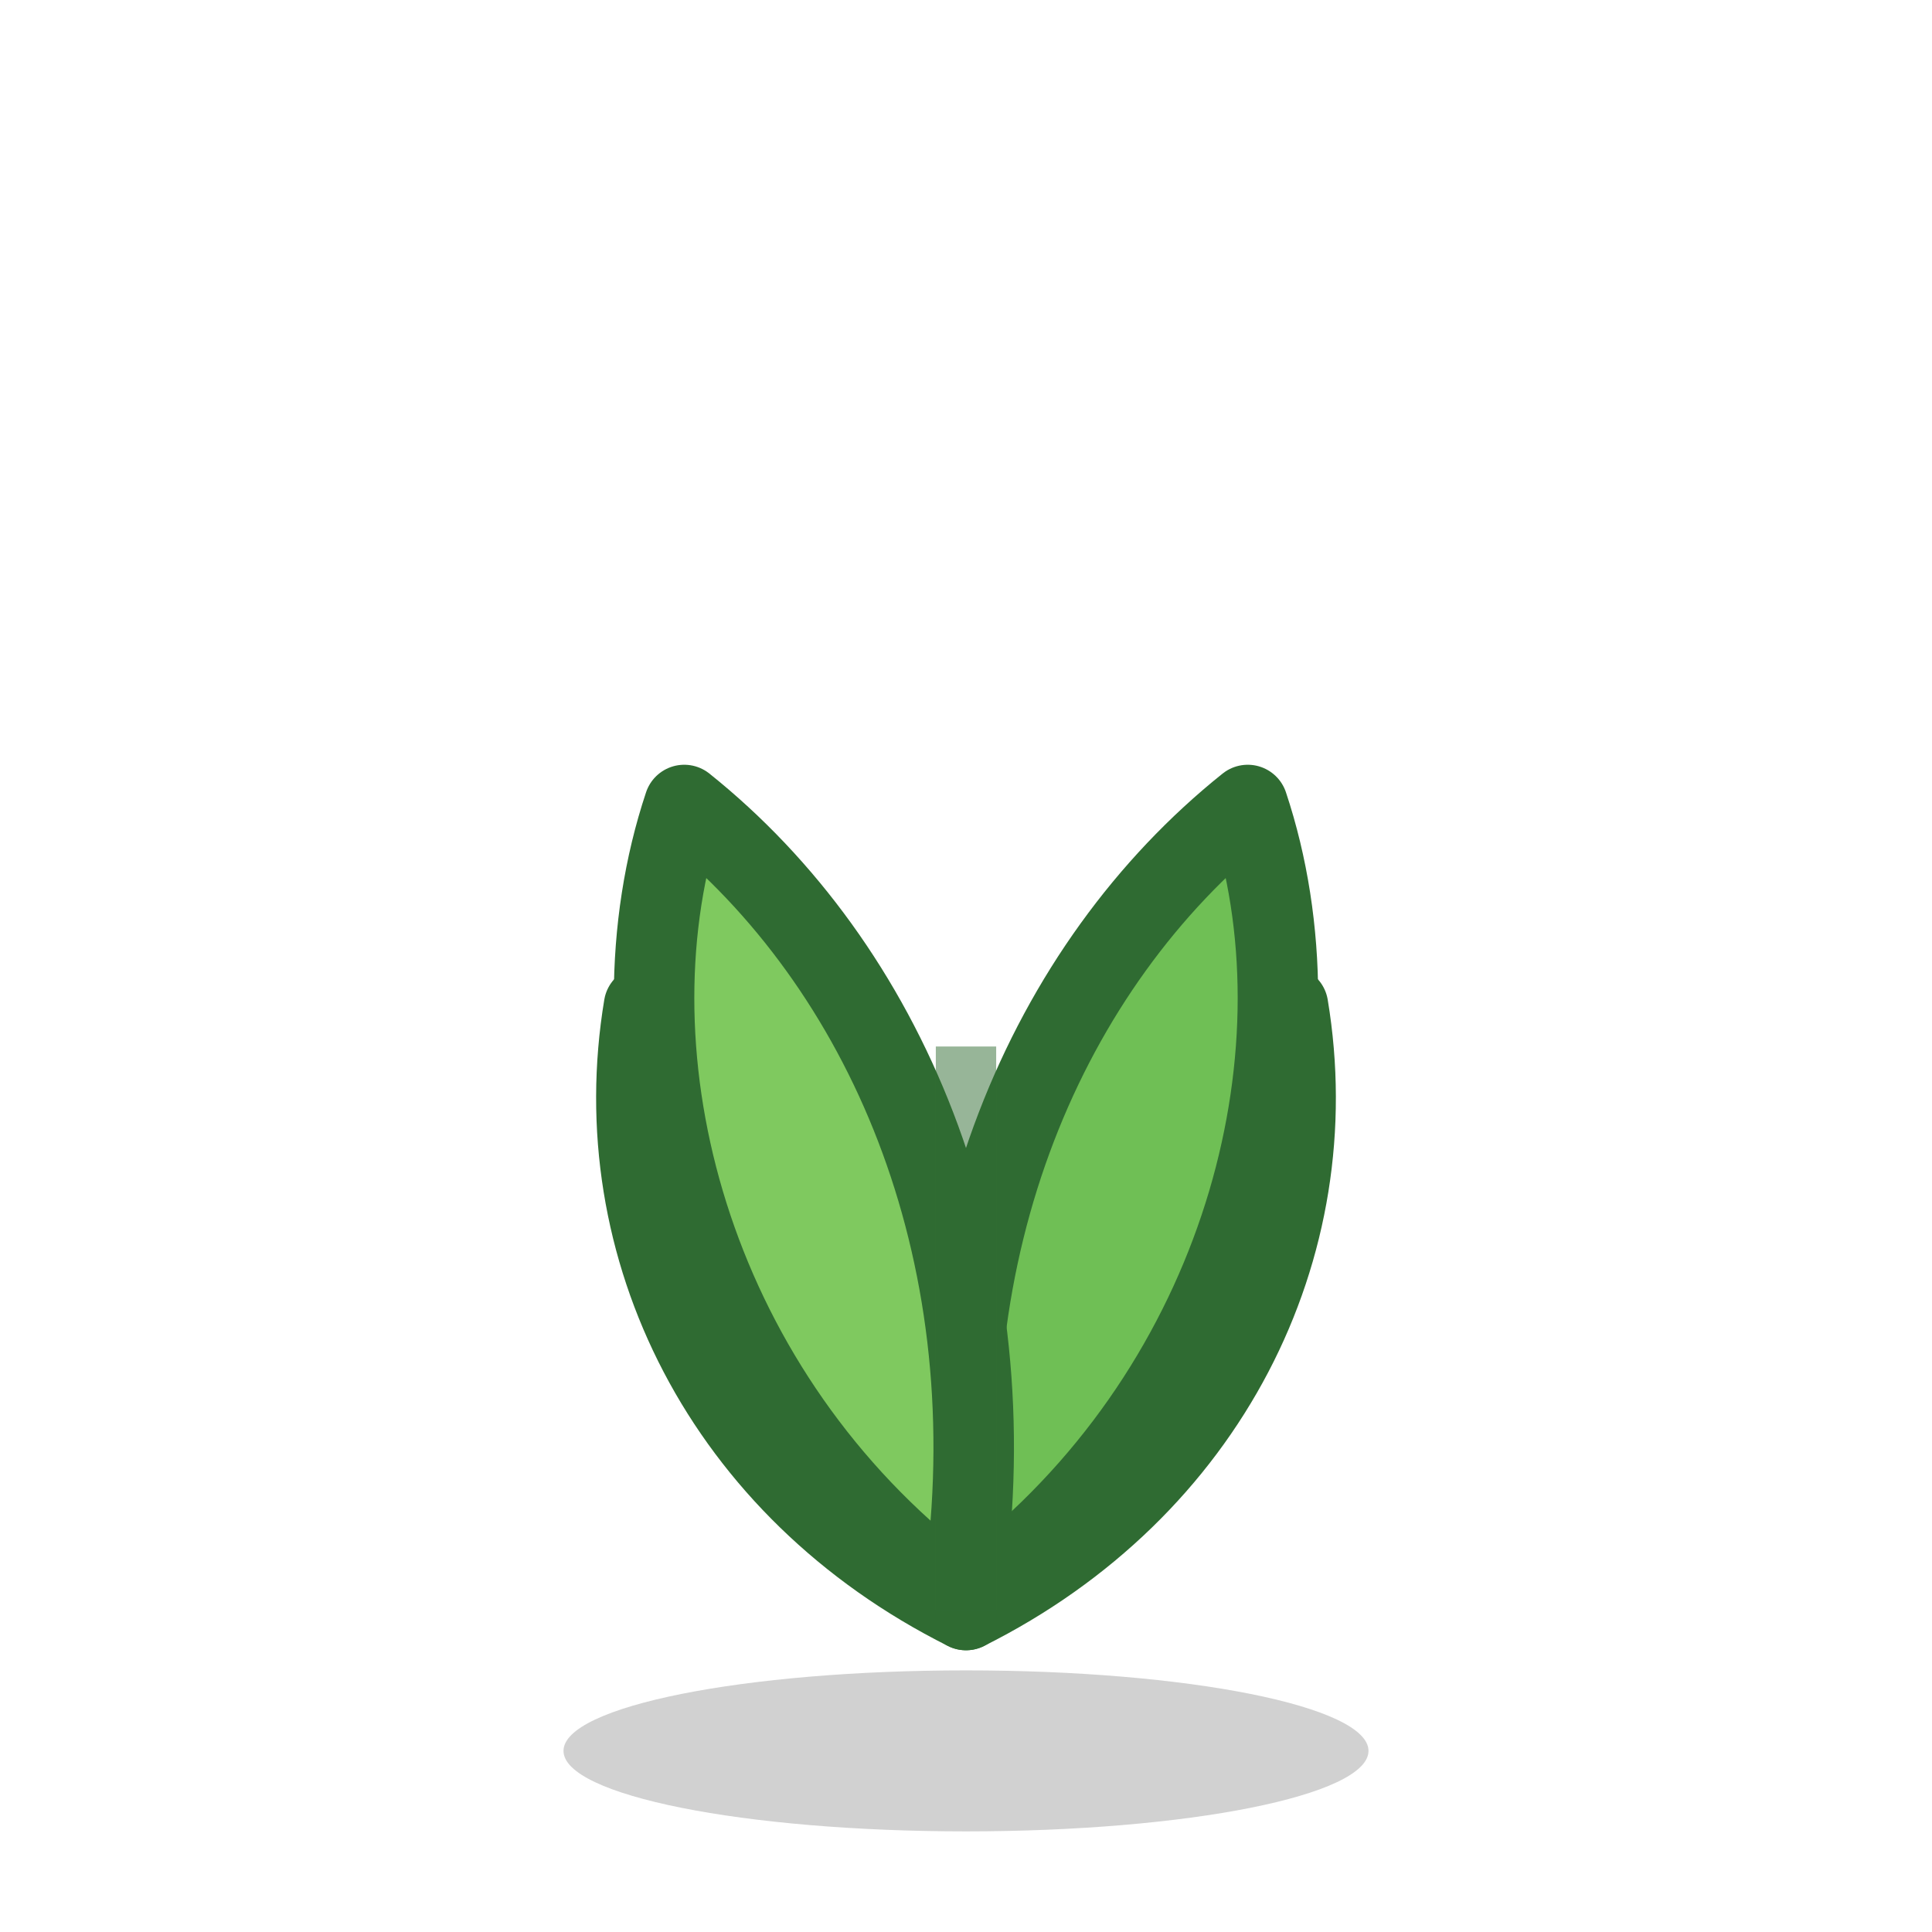
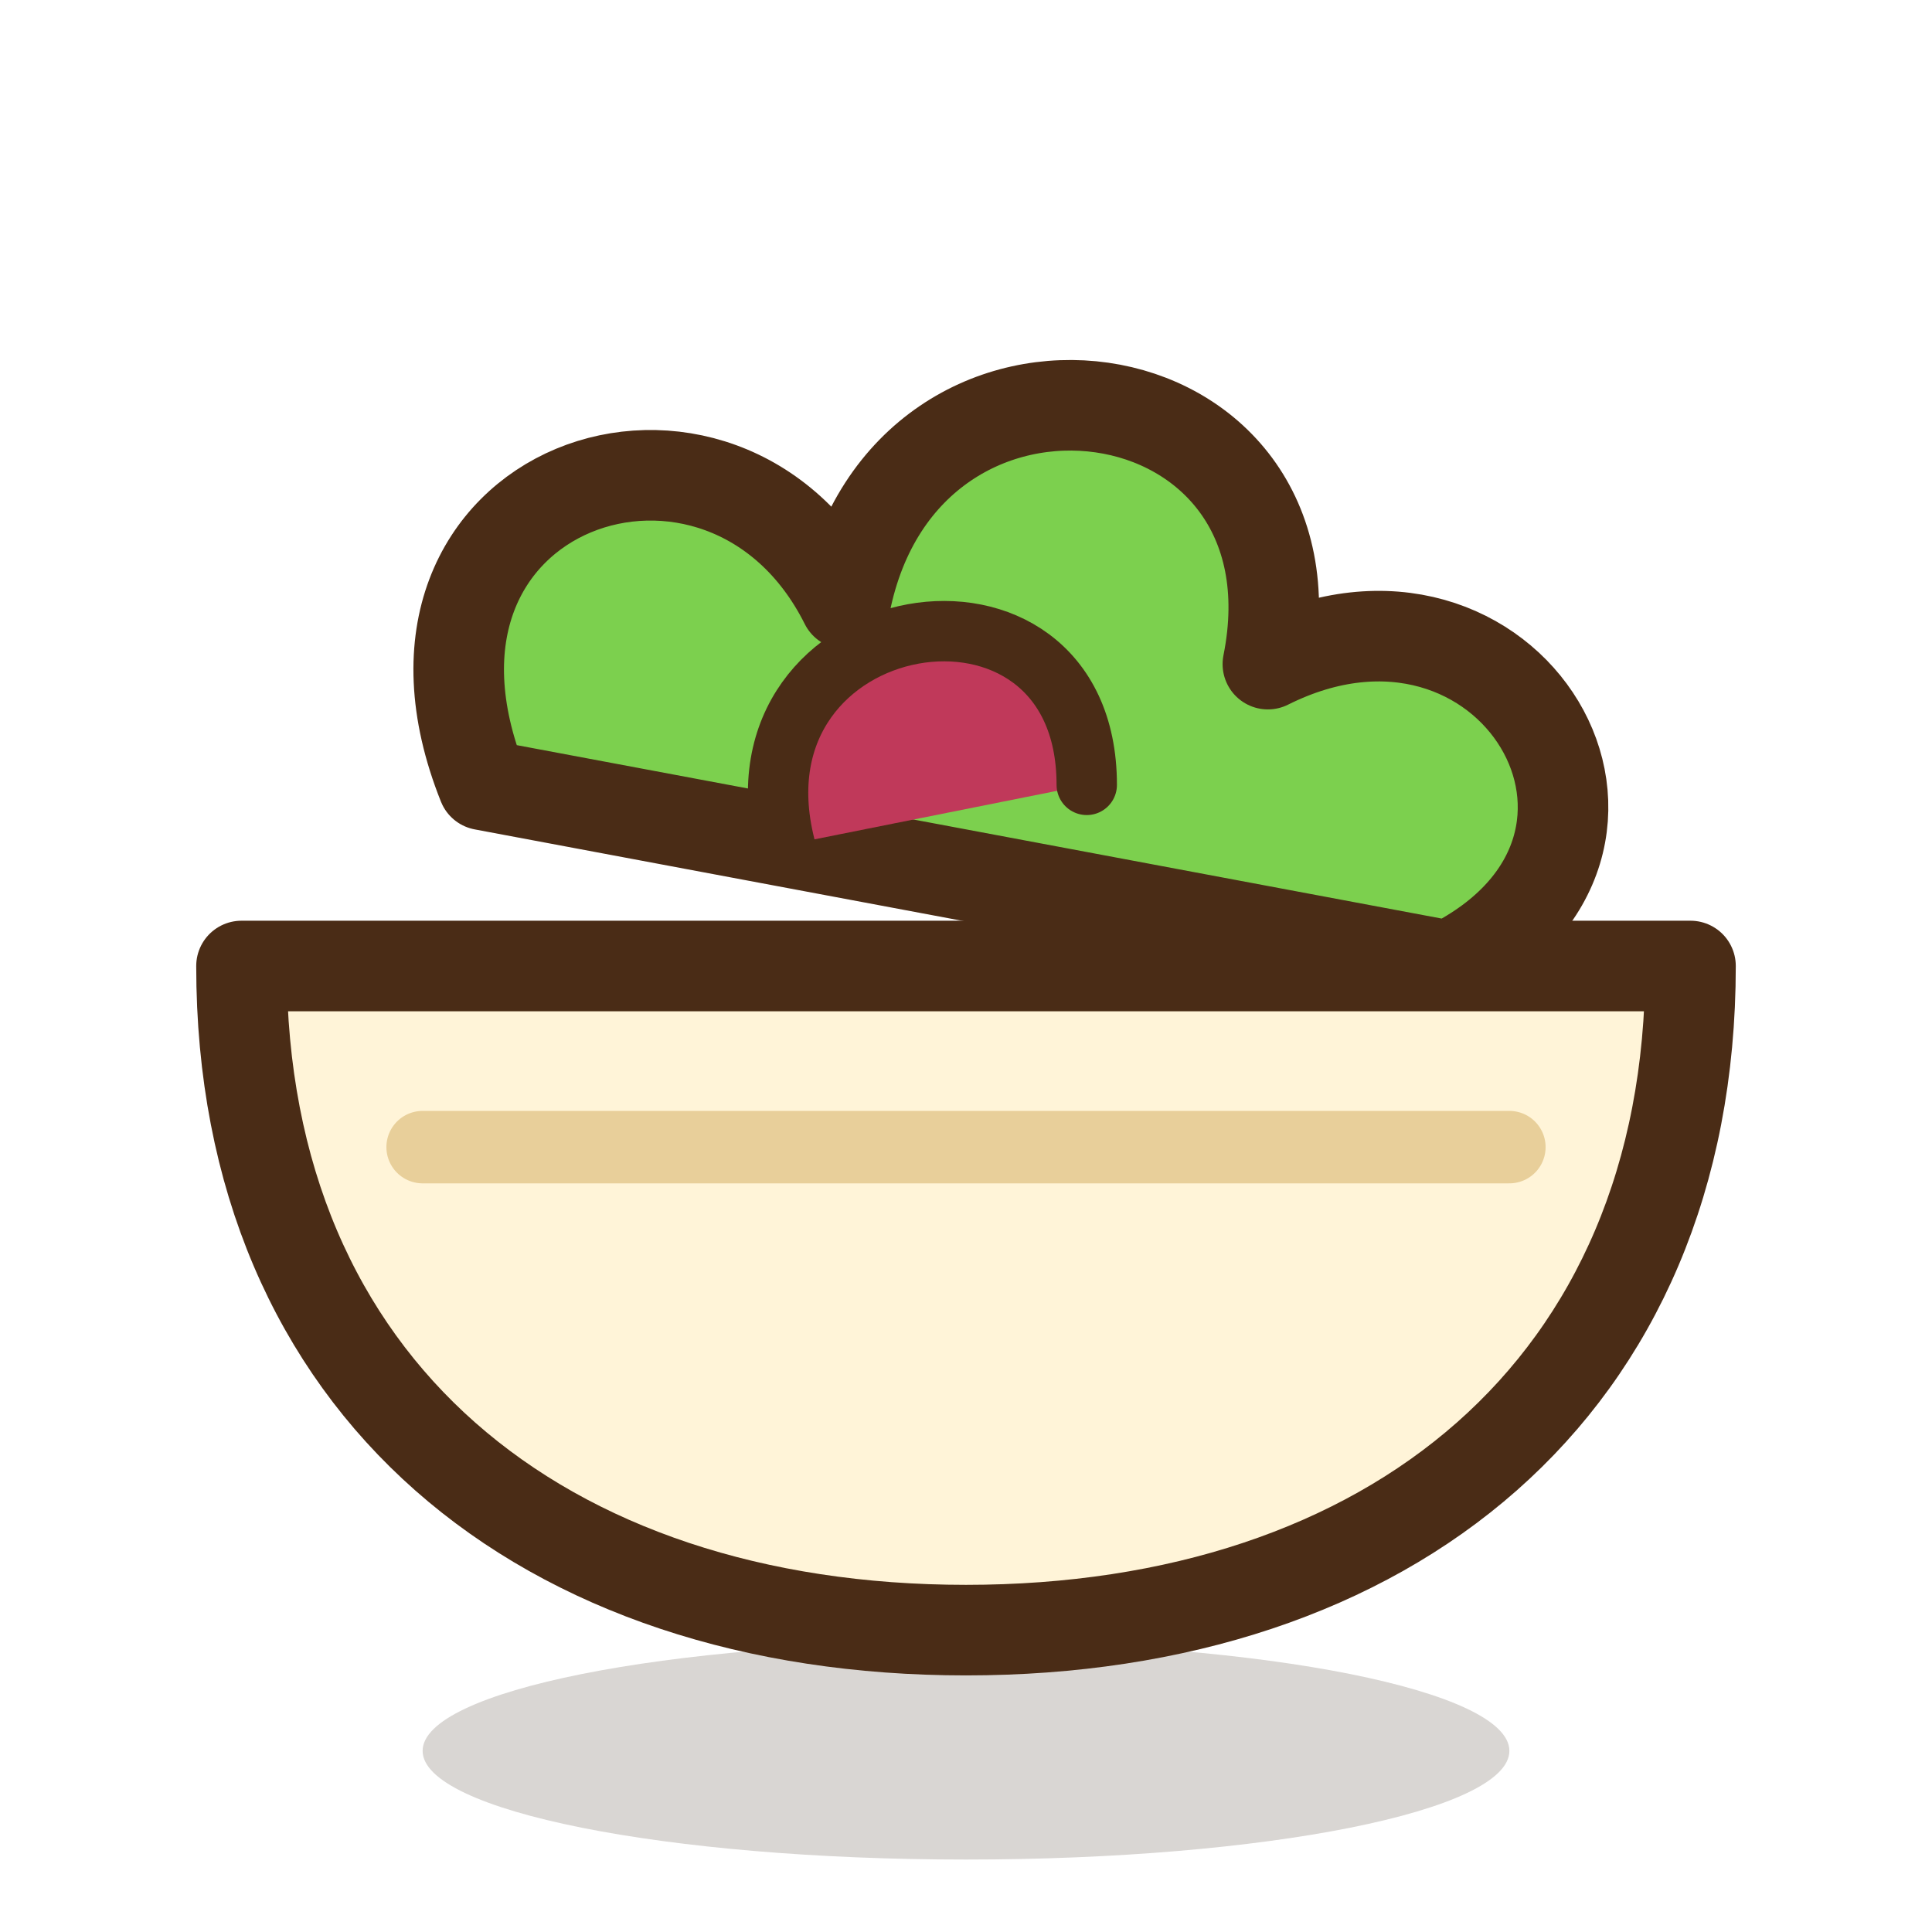
- <svg xmlns="http://www.w3.org/2000/svg" viewBox="0 0 48 48" fill="none" aria-hidden="true">
-   <ellipse cx="24" cy="43.5" rx="10" ry="2" fill="currentColor" opacity="0.18" />
-   <path d="M24 40c-6-3-9-9-8-15 5 1 9 6 9 12z" fill="#8fd06a" stroke="#2f6b32" stroke-width="2" stroke-linejoin="round" />
-   <path d="M24 40c6-3 9-9 8-15-5 1-9 6-9 12z" fill="#a8dd80" stroke="#2f6b32" stroke-width="2" stroke-linejoin="round" />
-   <path d="M24 39c-1-8 2-15 7-19 2 6 0 14-6 19z" fill="#6fbf55" stroke="#2f6b32" stroke-width="2" stroke-linejoin="round" />
-   <path d="M24 39c1-8-2-15-7-19-2 6 0 14 6 19z" fill="#7fc95f" stroke="#2f6b32" stroke-width="2" stroke-linejoin="round" />
-   <path d="M24 40v-14" stroke="#2f6b32" stroke-width="1.5" opacity=".5" />
+ <svg xmlns="http://www.w3.org/2000/svg" viewBox="0 0 64 64" aria-hidden="true">
+   <ellipse cx="32" cy="58" rx="18" ry="3.6" fill="#2b1a0c" opacity=".18" />
+   <path d="M16 26c-4-10 8-14 12-6 2-10 16-8 14 2 8-4 14 6 6 10z" fill="#7cd04e" stroke="#4a2c16" stroke-width="3" stroke-linejoin="round" stroke-linecap="round" />
+   <path d="M26 28c-2-8 10-10 10-2" fill="#c0395a" stroke="#4a2c16" stroke-width="2" stroke-linejoin="round" stroke-linecap="round" />
+   <path d="M8 32h48c0 14-10 22-24 22S8 46 8 32z" fill="#fff4d8" stroke="#4a2c16" stroke-width="3" stroke-linejoin="round" stroke-linecap="round" />
+   <path d="M14 38h36" stroke="#e8cf9a" stroke-width="2.4" stroke-linecap="round" />
</svg>
